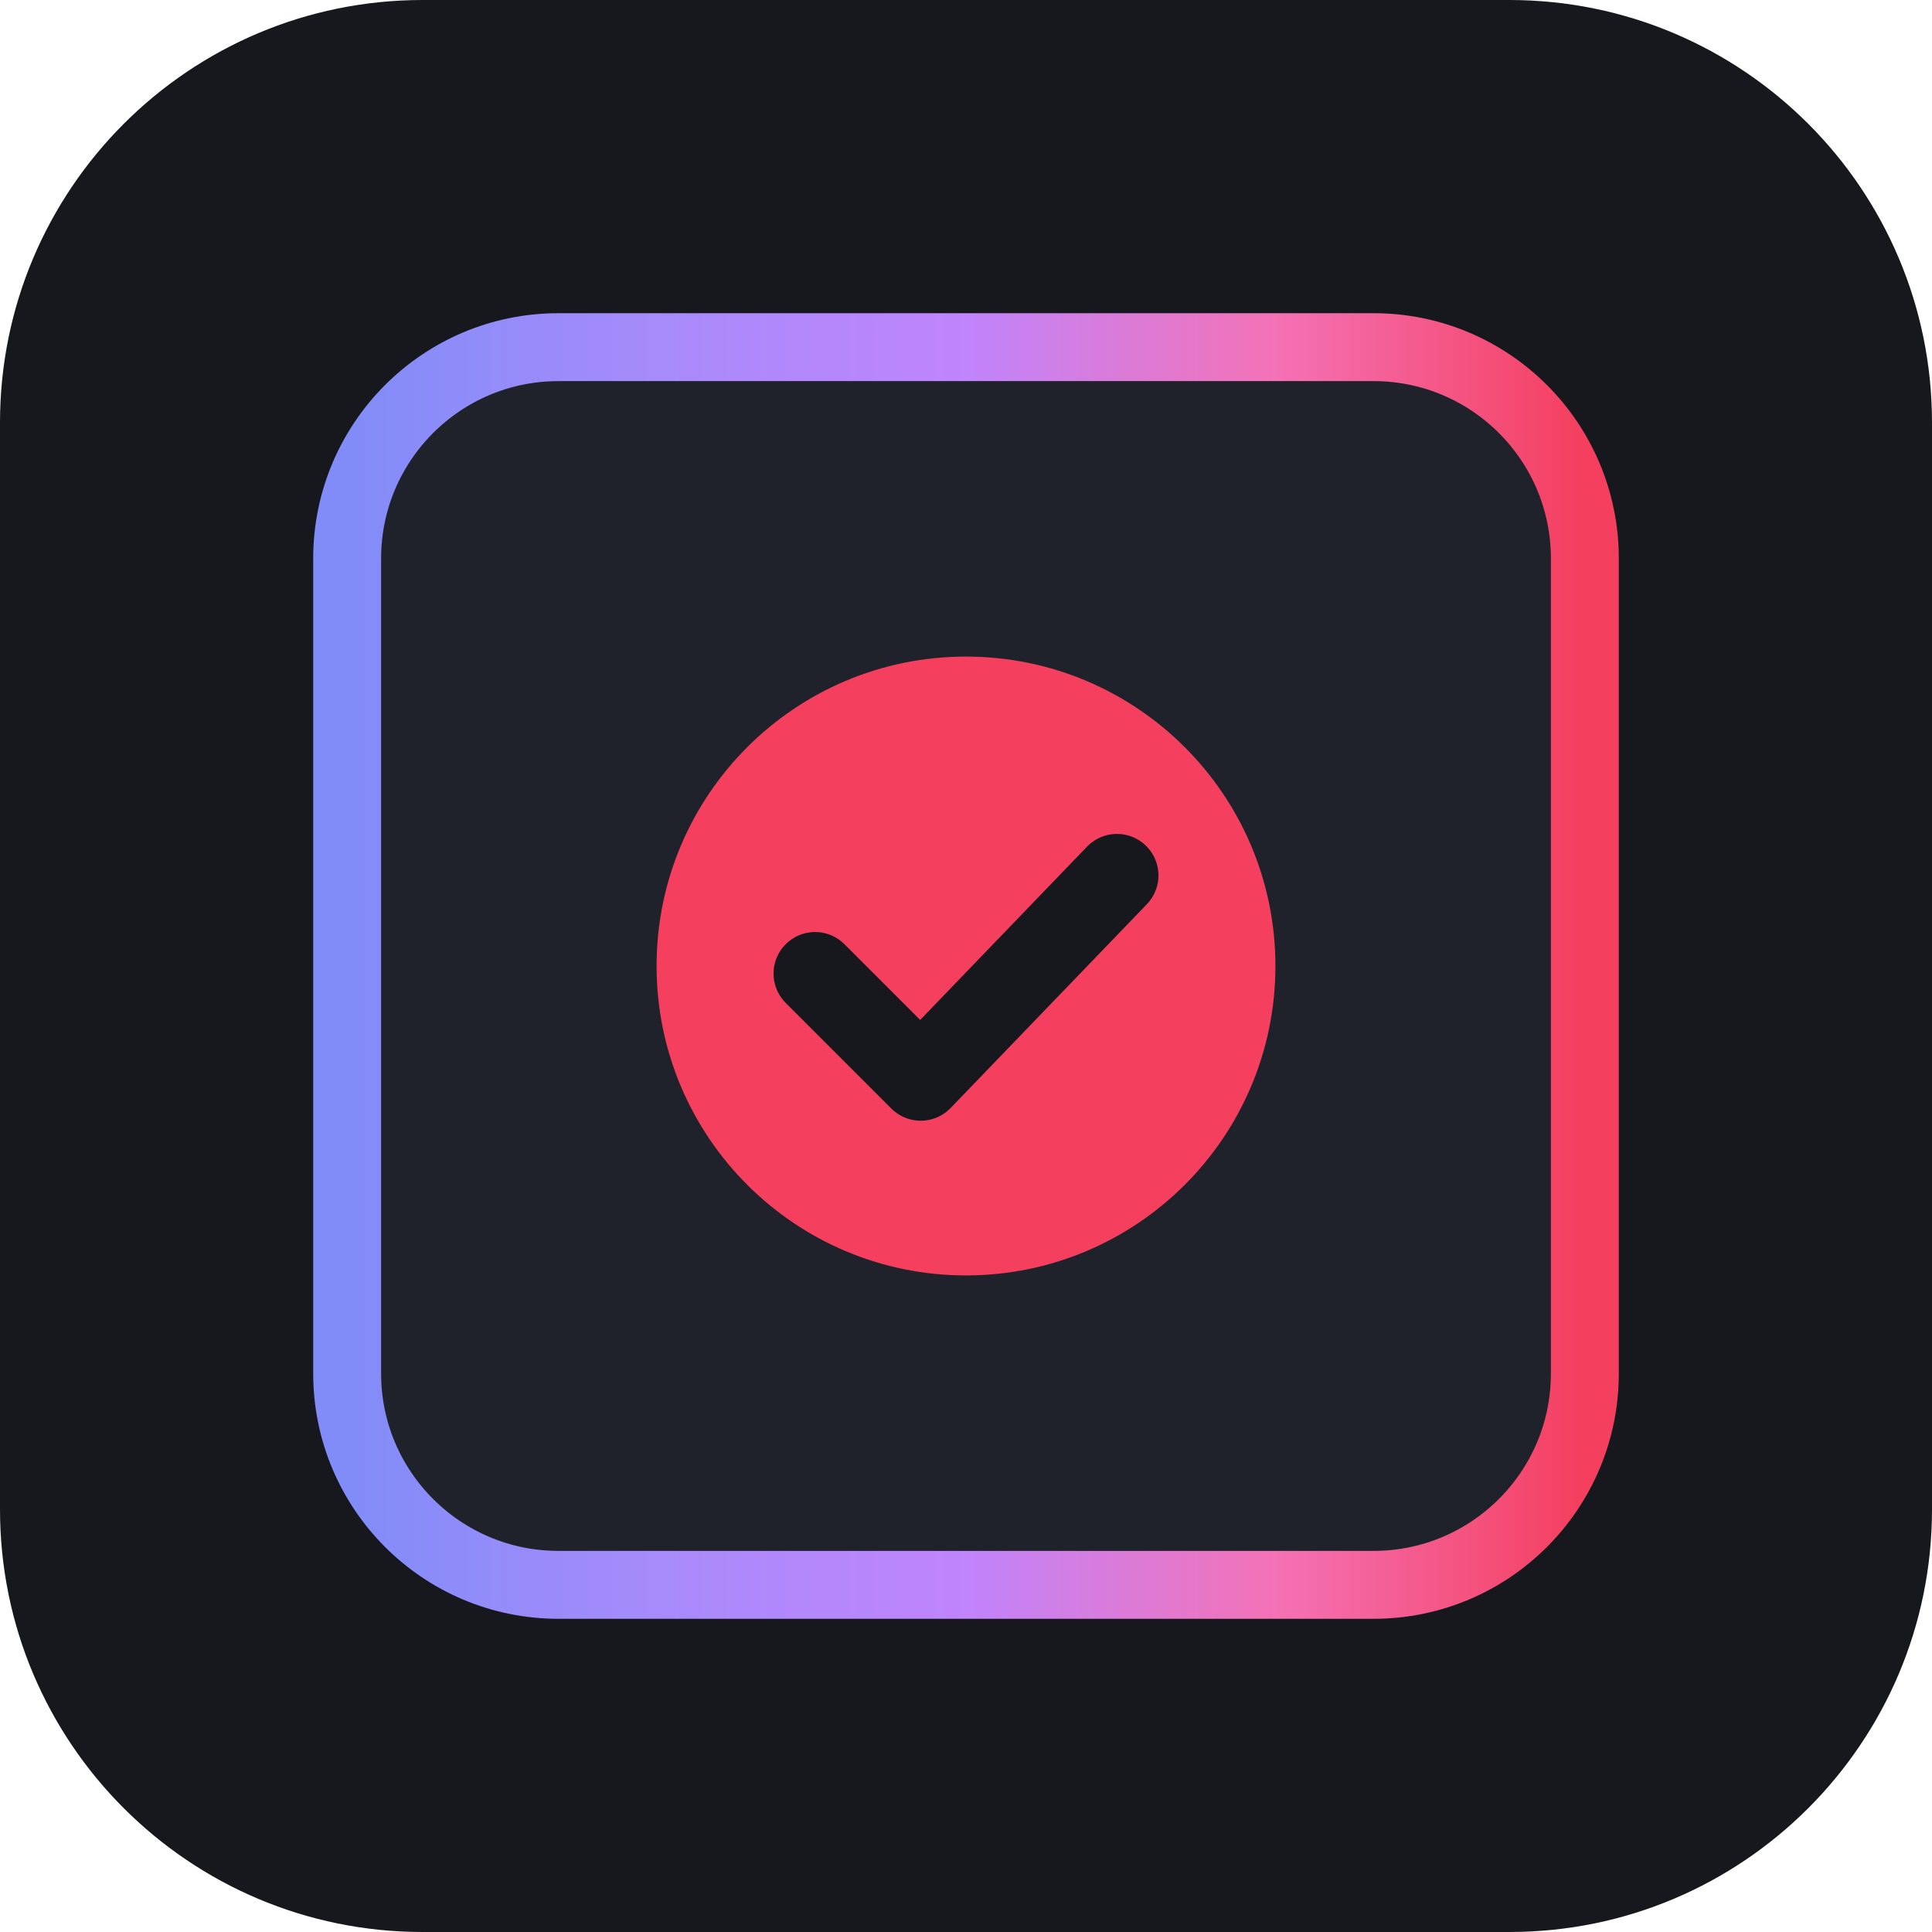
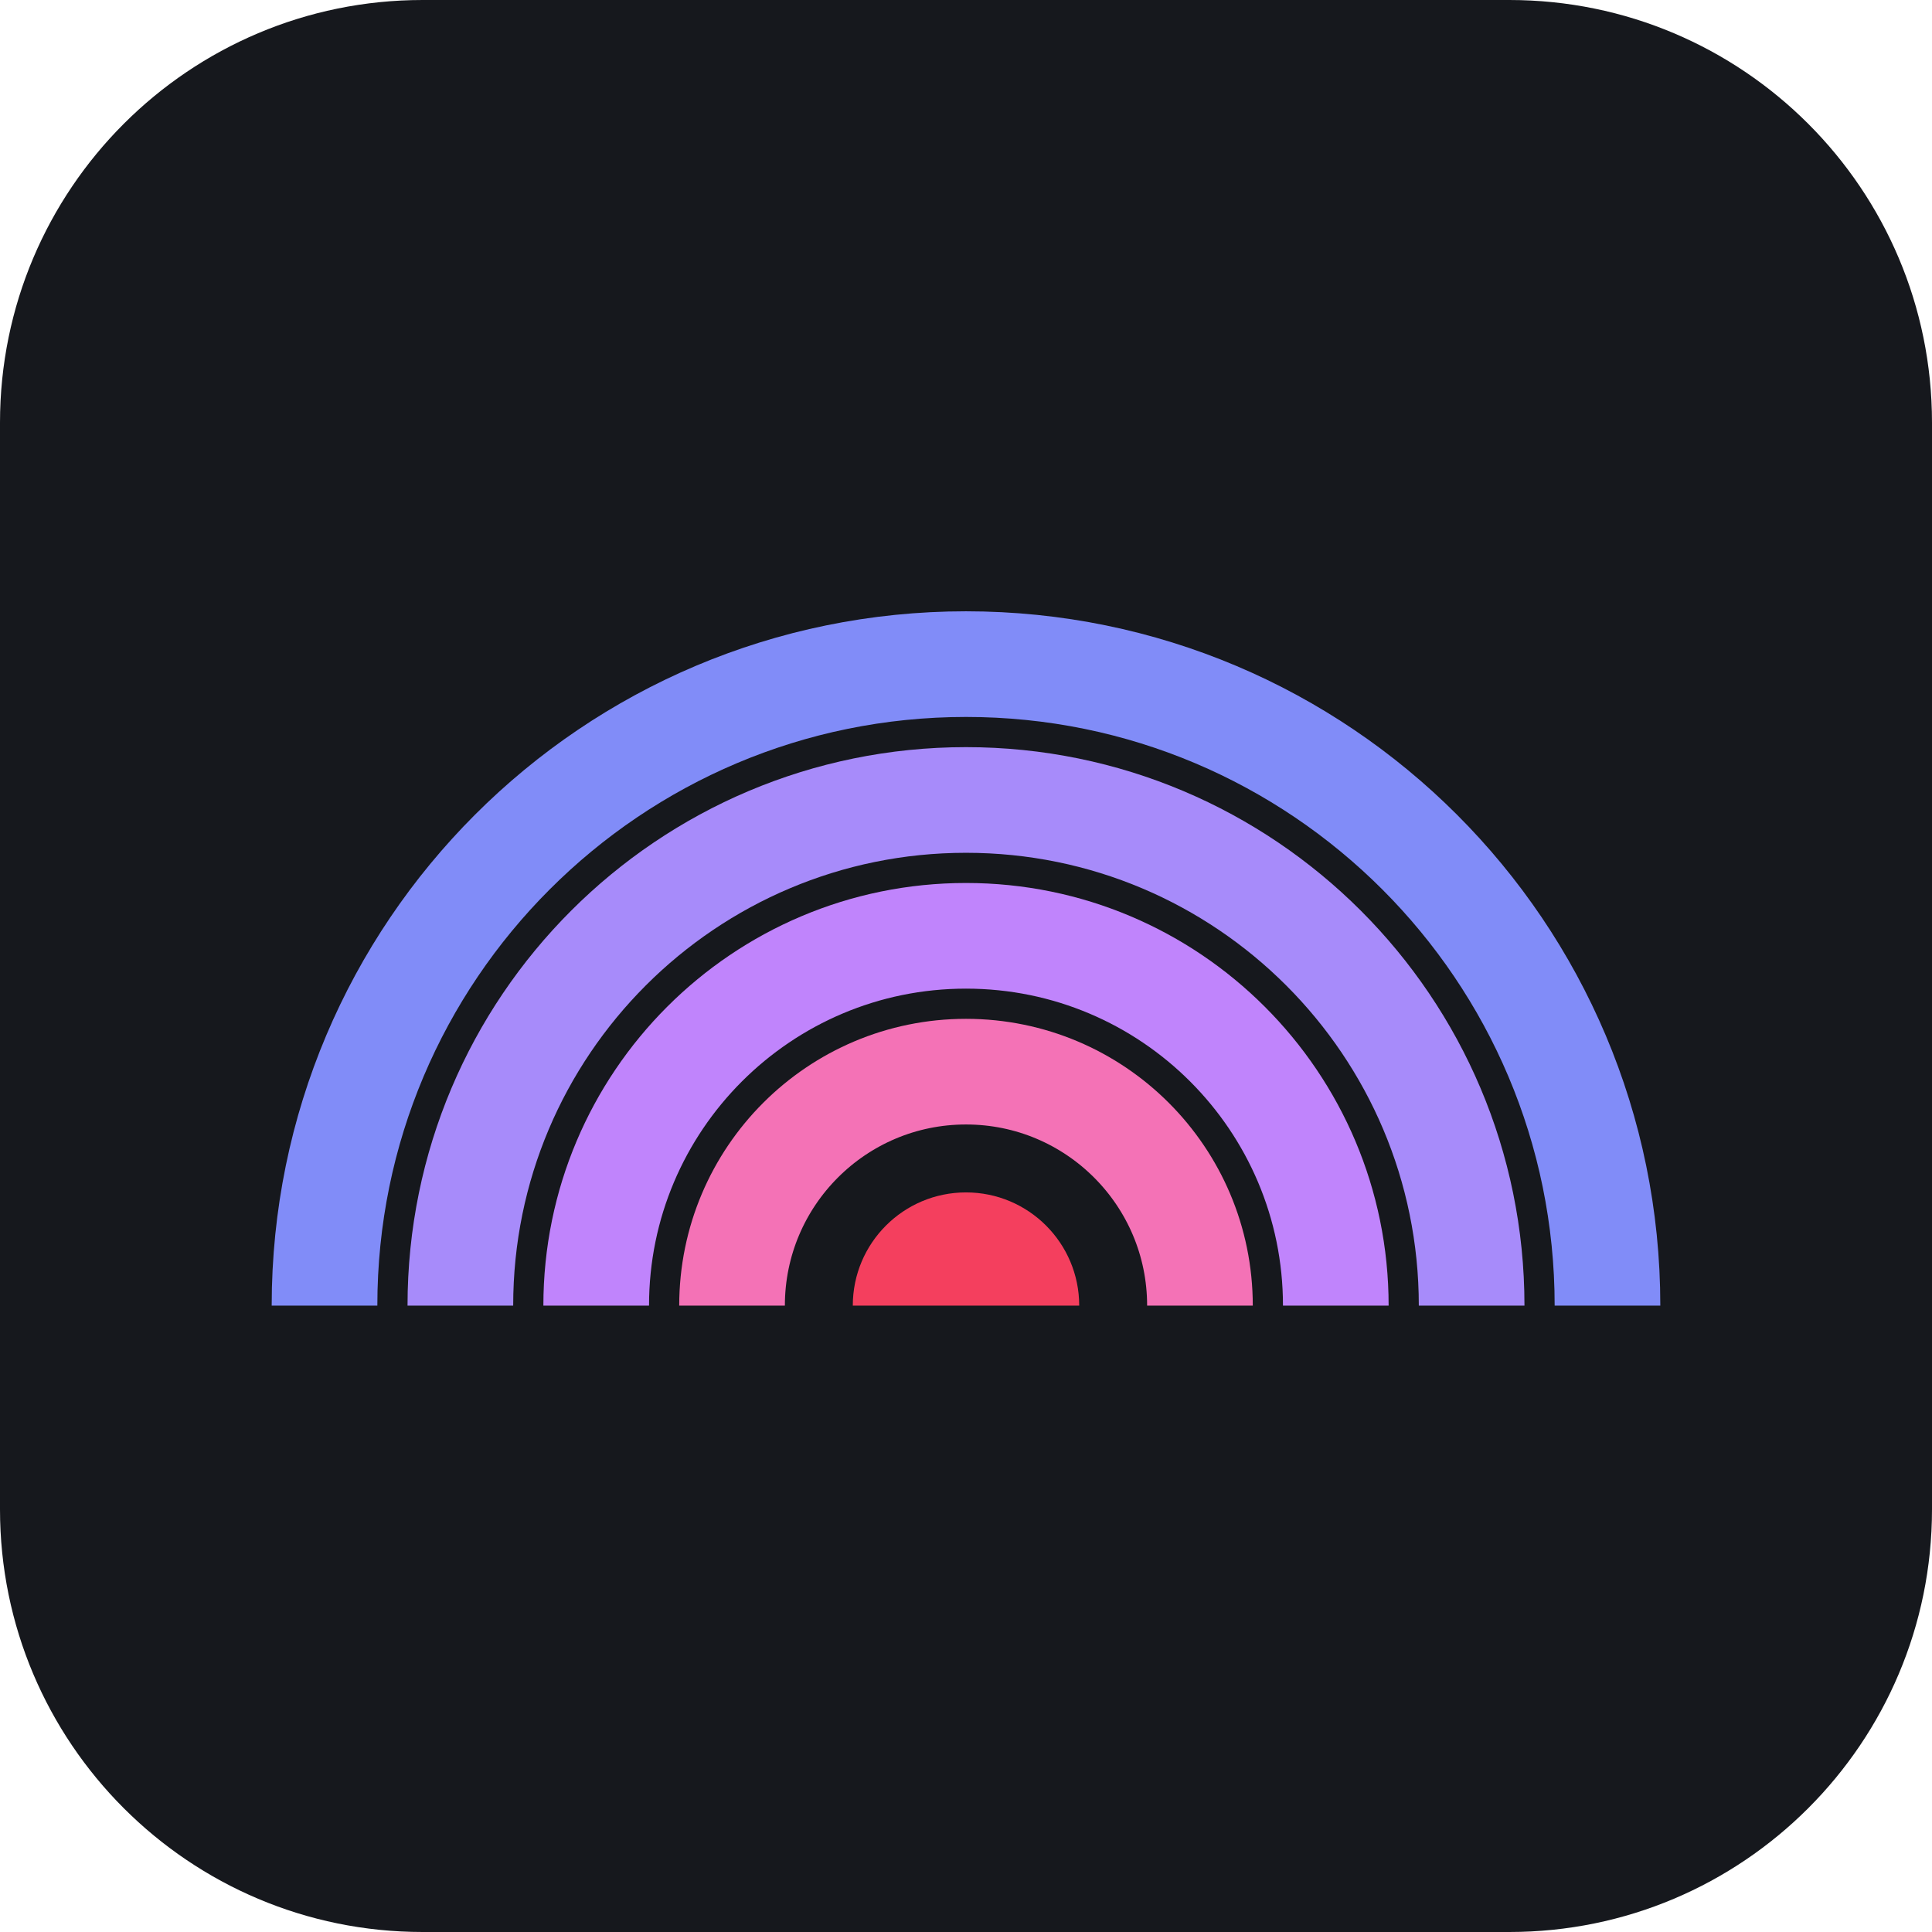
<svg xmlns="http://www.w3.org/2000/svg" viewBox="0 0 512 512">
-   <defs>
-     <linearGradient id="g" x1="0" y1="0" x2="1" y2="0">
-       <stop offset="0" stop-color="#818cf8" />
-       <stop offset="0.25" stop-color="#a78bfa" />
-       <stop offset="0.5" stop-color="#c084fc" />
-       <stop offset="0.75" stop-color="#f472b6" />
-       <stop offset="1" stop-color="#f43f5e" />
-     </linearGradient>
-   </defs>
  <rect width="512" height="512" rx="112" fill="#16181d" />
-   <rect x="92" y="92" width="328" height="328" rx="56" fill="#1f222a" stroke="url(#g)" stroke-width="18" />
-   <circle cx="256" cy="256" r="82" fill="#f43f5e" />
-   <path d="M216 258 L244 286 L296 232" fill="none" stroke="#16181d" stroke-width="22" stroke-linecap="round" stroke-linejoin="round" />
+   <g fill="none" stroke-width="28">
+     <path d="M86 346 A170 170 0 0 1 426 346" stroke="#818cf8" />
+     <path d="M122 346 A134 134 0 0 1 390 346" stroke="#a78bfa" />
+     <path d="M158 346 A98 98 0 0 1 354 346" stroke="#c084fc" />
+     <path d="M194 346 A62 62 0 0 1 318 346" stroke="#f472b6" />
+   </g>
+   <path d="M226 346 A30 30 0 0 1 286 346 Z" fill="#f43f5e" />
</svg>
